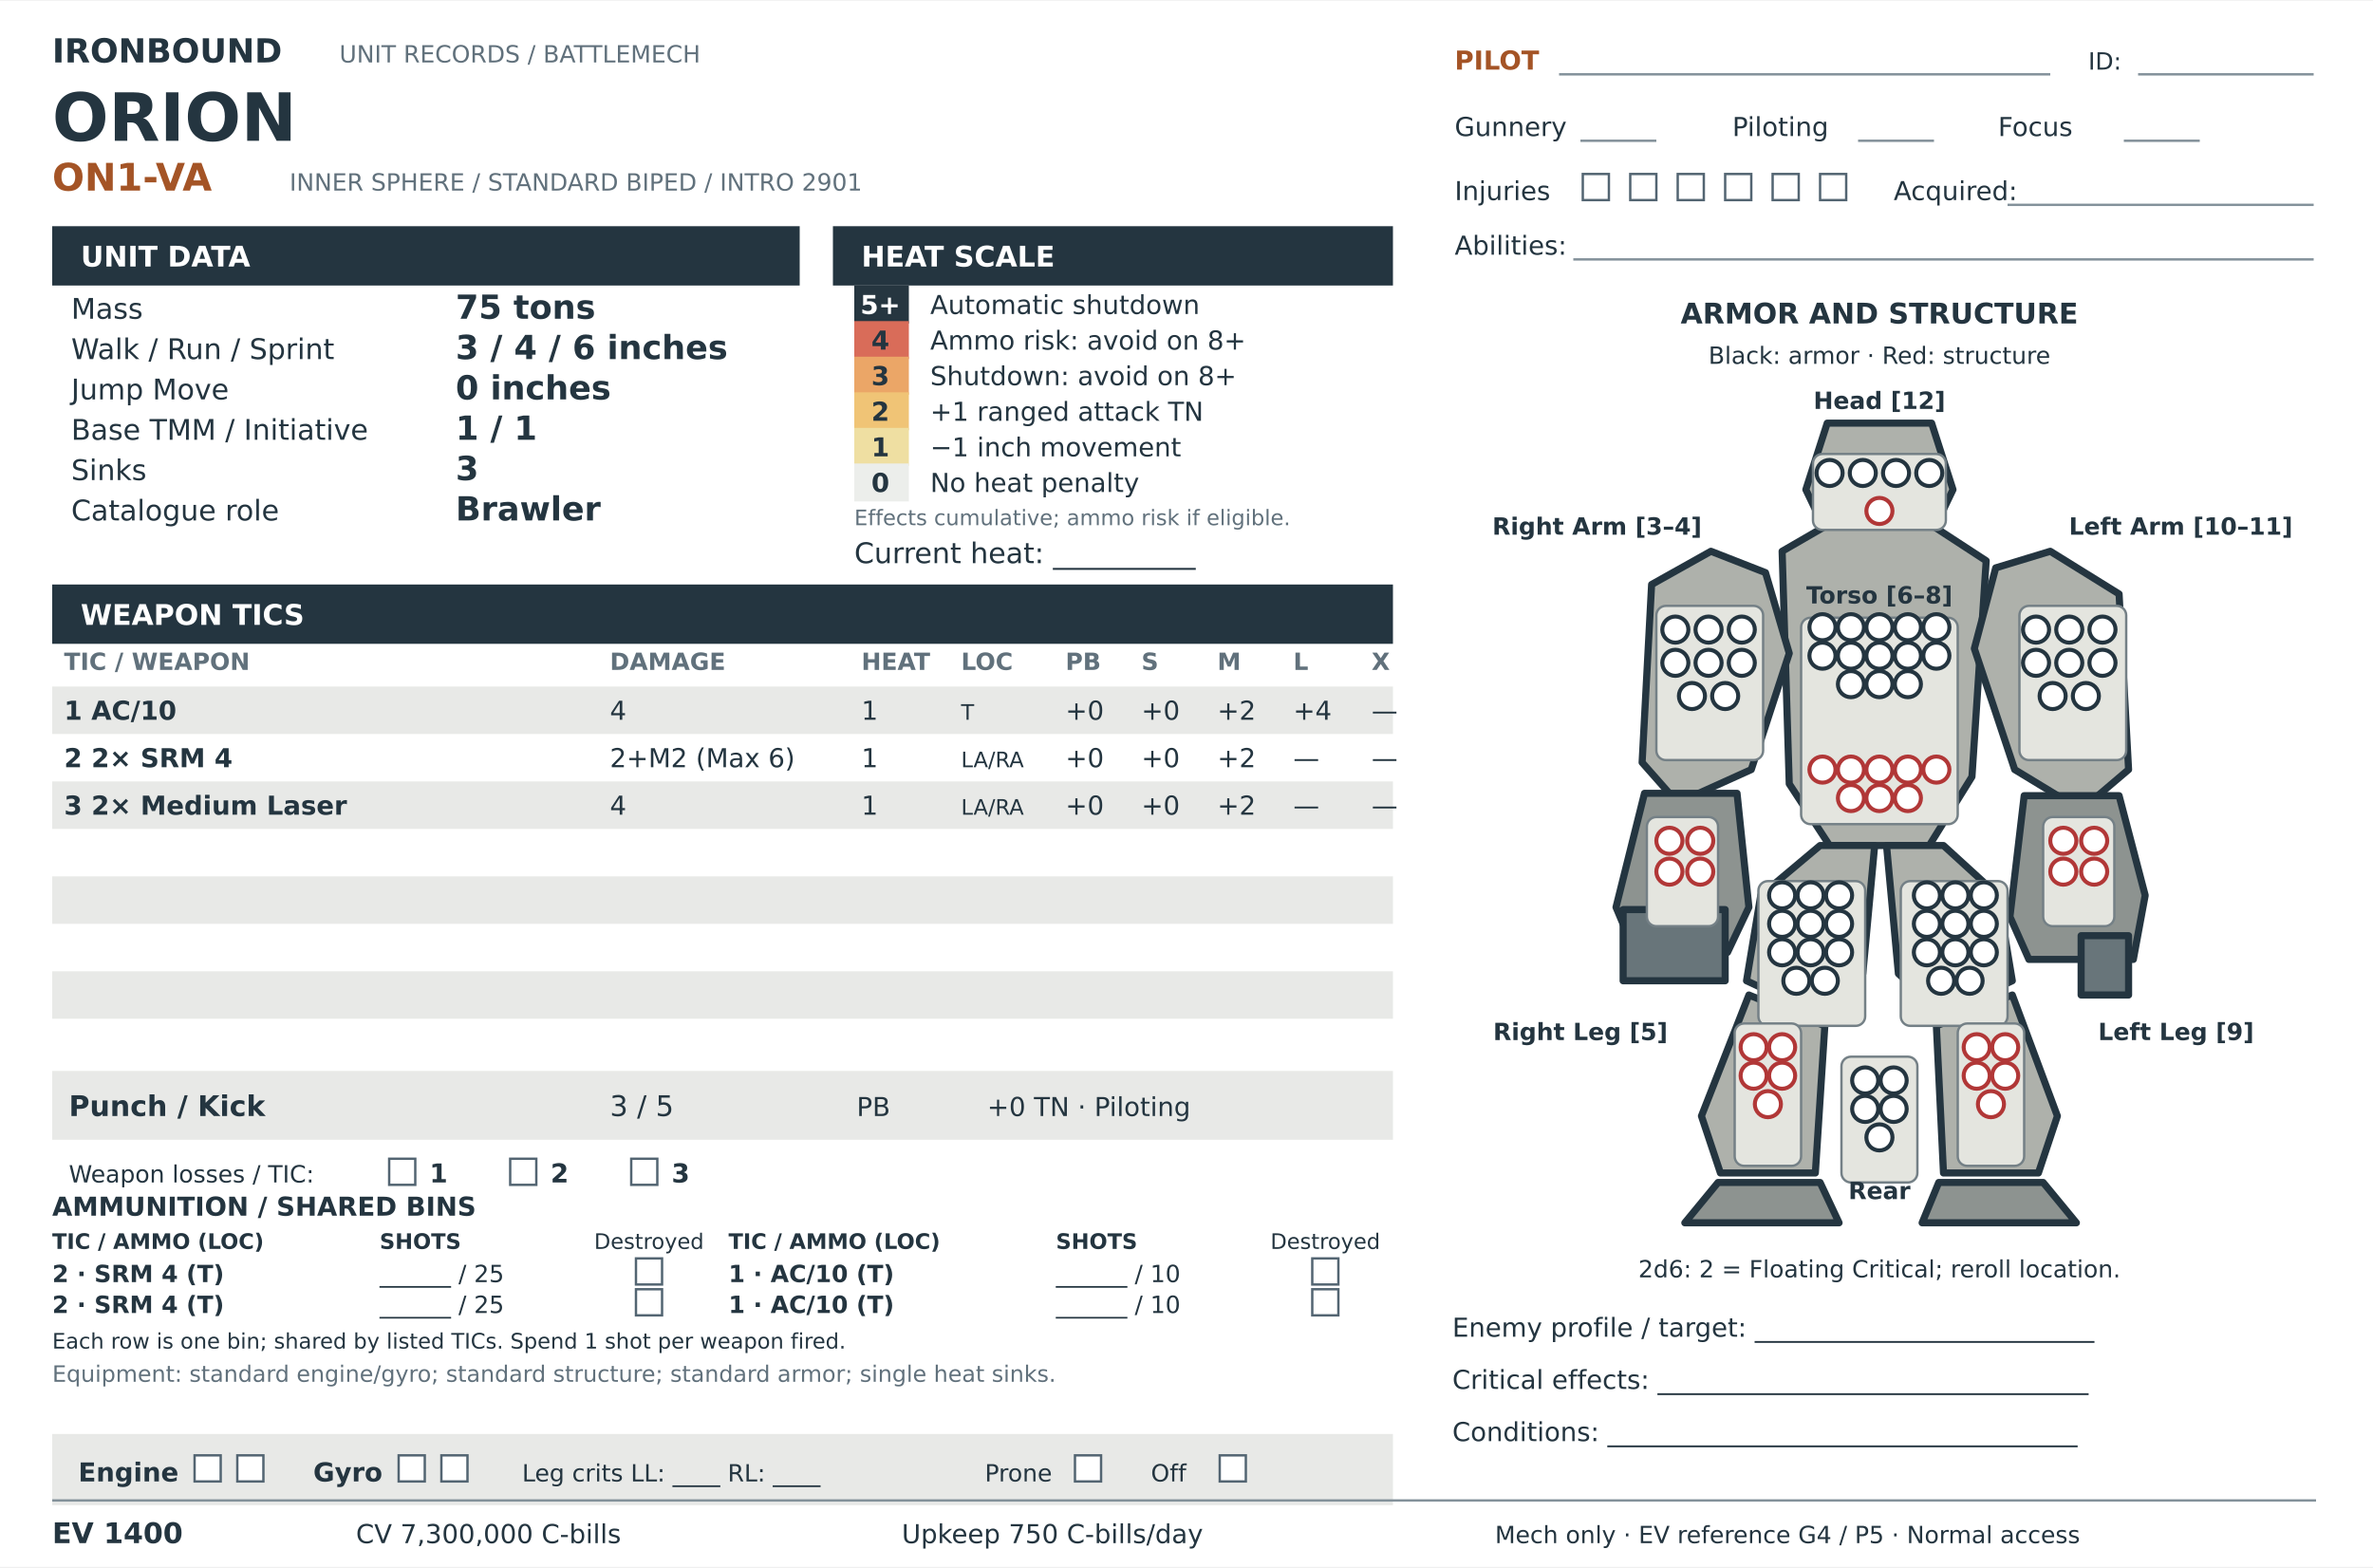
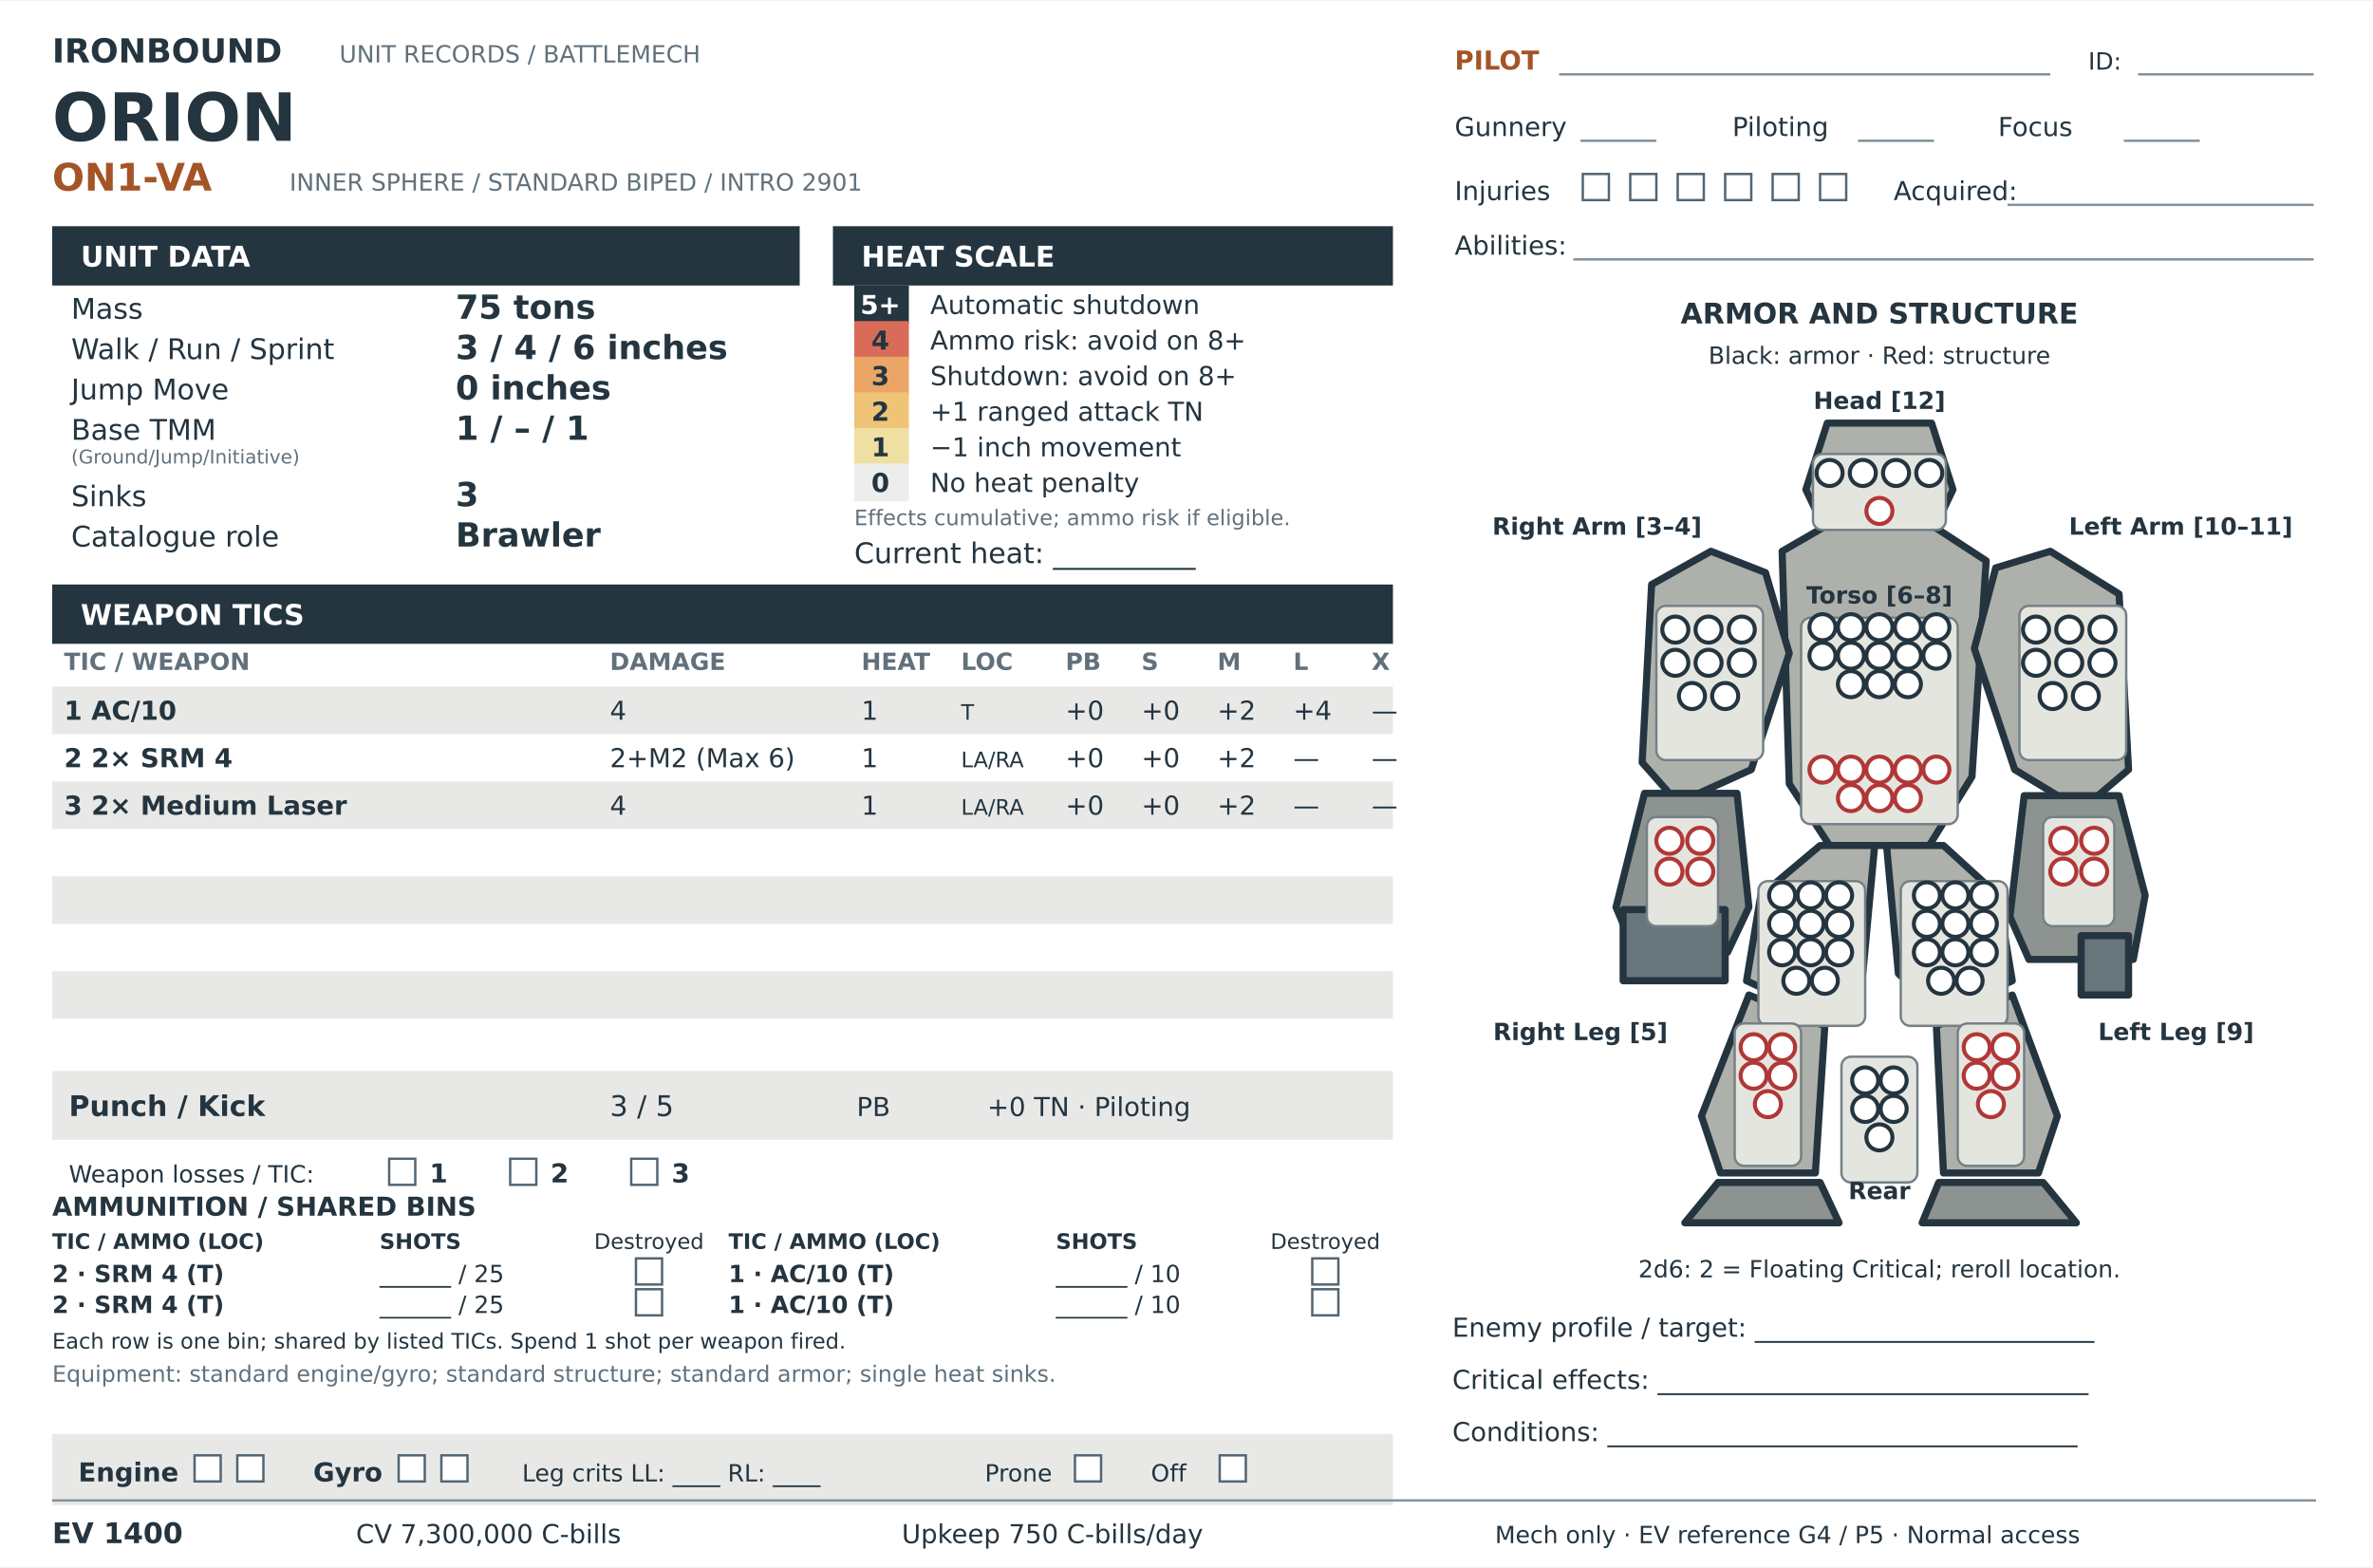
<svg xmlns="http://www.w3.org/2000/svg" width="277mm" height="183mm" viewBox="0 0 1000 660" role="img" aria-labelledby="title desc">
  <g font-family="Arial, Helvetica, sans-serif">
    <rect x="0" y="0" width="1000" height="660" rx="0" fill="#fff" stroke="none" />
    <text x="22" y="26" font-family="DejaVu Sans, Arial, sans-serif" font-size="14" font-weight="bold" fill="#243540" text-anchor="start">IRONBOUND</text>
    <text x="143" y="26" font-family="DejaVu Sans, Arial, sans-serif" font-size="10" fill="#61717c" text-anchor="start">UNIT RECORDS / BATTLEMECH</text>
    <text x="22" y="59" font-family="DejaVu Sans, Arial, sans-serif" font-size="28" font-weight="bold" fill="#243540" text-anchor="start">ORION</text>
    <text x="22" y="80" font-family="DejaVu Sans, Arial, sans-serif" font-size="16" font-weight="bold" fill="#a45426" text-anchor="start">ON1-VA</text>
    <text x="122" y="80" font-family="DejaVu Sans, Arial, sans-serif" font-size="10" fill="#61717c" text-anchor="start">INNER SPHERE / STANDARD BIPED / INTRO 2901</text>
    <text x="613" y="29" font-family="DejaVu Sans, Arial, sans-serif" font-size="11" font-weight="bold" fill="#a45426" text-anchor="start">PILOT</text>
    <path d="M657 31H864" fill="none" stroke="#83919a" />
    <text x="880" y="29" font-family="DejaVu Sans, Arial, sans-serif" font-size="10" fill="#243540" text-anchor="start">ID:</text>
    <path d="M901 31H975" fill="none" stroke="#83919a" />
    <text x="613" y="57" font-family="DejaVu Sans, Arial, sans-serif" font-size="11" fill="#243540" text-anchor="start">Gunnery</text>
    <path d="M666 59H698" fill="none" stroke="#83919a" />
    <text x="730" y="57" font-family="DejaVu Sans, Arial, sans-serif" font-size="11" fill="#243540" text-anchor="start">Piloting</text>
    <path d="M783 59H815" fill="none" stroke="#83919a" />
    <text x="842" y="57" font-family="DejaVu Sans, Arial, sans-serif" font-size="11" fill="#243540" text-anchor="start">Focus</text>
    <path d="M895 59H927" fill="none" stroke="#83919a" />
    <text x="613" y="84" font-family="DejaVu Sans, Arial, sans-serif" font-size="11" fill="#243540" text-anchor="start">Injuries</text>
    <rect x="667" y="73" width="11" height="11" rx="0" fill="#fff" stroke="#536572" />
    <rect x="687" y="73" width="11" height="11" rx="0" fill="#fff" stroke="#536572" />
    <rect x="707" y="73" width="11" height="11" rx="0" fill="#fff" stroke="#536572" />
    <rect x="727" y="73" width="11" height="11" rx="0" fill="#fff" stroke="#536572" />
    <rect x="747" y="73" width="11" height="11" rx="0" fill="#fff" stroke="#536572" />
    <rect x="767" y="73" width="11" height="11" rx="0" fill="#fff" stroke="#536572" />
    <text x="798" y="84" font-family="DejaVu Sans, Arial, sans-serif" font-size="11" fill="#243540" text-anchor="start">Acquired:</text>
    <path d="M846 86H975" fill="none" stroke="#83919a" />
    <text x="613" y="107" font-family="DejaVu Sans, Arial, sans-serif" font-size="11" fill="#243540" text-anchor="start">Abilities:</text>
    <path d="M663 109H975" fill="none" stroke="#83919a" />
    <rect x="22" y="95" width="315" height="25" rx="0" fill="#243540" stroke="none" />
    <text x="34" y="112" font-family="DejaVu Sans, Arial, sans-serif" font-size="12" font-weight="bold" fill="#fff" text-anchor="start">UNIT DATA</text>
    <rect x="351" y="95" width="236" height="25" rx="0" fill="#243540" stroke="none" />
    <text x="363" y="112" font-family="DejaVu Sans, Arial, sans-serif" font-size="12" font-weight="bold" fill="#fff" text-anchor="start">HEAT SCALE</text>
    <text x="30" y="134" font-family="DejaVu Sans, Arial, sans-serif" font-size="12" fill="#243540" text-anchor="start">Mass</text>
    <text x="192" y="134" font-family="DejaVu Sans, Arial, sans-serif" font-size="14" font-weight="bold" fill="#243540" text-anchor="start">75 tons</text>
    <text x="30" y="151" font-family="DejaVu Sans, Arial, sans-serif" font-size="12" fill="#243540" text-anchor="start">Walk / Run / Sprint</text>
    <text x="192" y="151" font-family="DejaVu Sans, Arial, sans-serif" font-size="14" font-weight="bold" fill="#243540" text-anchor="start">3 / 4 / 6 inches</text>
    <text x="30" y="168" font-family="DejaVu Sans, Arial, sans-serif" font-size="12" fill="#243540" text-anchor="start">Jump Move</text>
    <text x="192" y="168" font-family="DejaVu Sans, Arial, sans-serif" font-size="14" font-weight="bold" fill="#243540" text-anchor="start">0 inches</text>
-     <text x="30" y="185" font-family="DejaVu Sans, Arial, sans-serif" font-size="12" fill="#243540" text-anchor="start">Base TMM / Initiative</text>
-     <text x="192" y="185" font-family="DejaVu Sans, Arial, sans-serif" font-size="14" font-weight="bold" fill="#243540" text-anchor="start">1 / 1</text>
-     <text x="30" y="202" font-family="DejaVu Sans, Arial, sans-serif" font-size="12" fill="#243540" text-anchor="start">Sinks</text>
-     <text x="192" y="202" font-family="DejaVu Sans, Arial, sans-serif" font-size="14" font-weight="bold" fill="#243540" text-anchor="start">3</text>
-     <text x="30" y="219" font-family="DejaVu Sans, Arial, sans-serif" font-size="12" fill="#243540" text-anchor="start">Catalogue role</text>
-     <text x="192" y="219" font-family="DejaVu Sans, Arial, sans-serif" font-size="14" font-weight="bold" fill="#243540" text-anchor="start">Brawler</text>
+     <text x="30" y="185" font-family="DejaVu Sans, Arial, sans-serif" font-size="12" fill="#243540" text-anchor="start">Base TMM</text>
+     <text x="30" y="195" font-family="DejaVu Sans, Arial, sans-serif" font-size="8" fill="#61717c" text-anchor="start">(Ground/Jump/Initiative)</text>
+     <text x="192" y="185" font-family="DejaVu Sans, Arial, sans-serif" font-size="14" font-weight="bold" fill="#243540" text-anchor="start">1 / – / 1</text>
+     <text x="30" y="213" font-family="DejaVu Sans, Arial, sans-serif" font-size="12" fill="#243540" text-anchor="start">Sinks</text>
+     <text x="192" y="213" font-family="DejaVu Sans, Arial, sans-serif" font-size="14" font-weight="bold" fill="#243540" text-anchor="start">3</text>
+     <text x="30" y="230" font-family="DejaVu Sans, Arial, sans-serif" font-size="12" fill="#243540" text-anchor="start">Catalogue role</text>
+     <text x="192" y="230" font-family="DejaVu Sans, Arial, sans-serif" font-size="14" font-weight="bold" fill="#243540" text-anchor="start">Brawler</text>
    <rect x="360" y="120" width="23" height="16" rx="0" fill="#263640" stroke="none" />
    <text x="371" y="132" font-family="DejaVu Sans, Arial, sans-serif" font-size="11" font-weight="bold" fill="#fff" text-anchor="middle">5+</text>
    <text x="392" y="132" font-family="DejaVu Sans, Arial, sans-serif" font-size="11" fill="#243540" text-anchor="start">Automatic shutdown</text>
    <rect x="360" y="135" width="23" height="16" rx="0" fill="#d96c59" stroke="none" />
    <text x="371" y="147" font-family="DejaVu Sans, Arial, sans-serif" font-size="11" font-weight="bold" fill="#243540" text-anchor="middle">4</text>
    <text x="392" y="147" font-family="DejaVu Sans, Arial, sans-serif" font-size="11" fill="#243540" text-anchor="start">Ammo risk: avoid on 8+</text>
    <rect x="360" y="150" width="23" height="16" rx="0" fill="#eba667" stroke="none" />
    <text x="371" y="162" font-family="DejaVu Sans, Arial, sans-serif" font-size="11" font-weight="bold" fill="#243540" text-anchor="middle">3</text>
    <text x="392" y="162" font-family="DejaVu Sans, Arial, sans-serif" font-size="11" fill="#243540" text-anchor="start">Shutdown: avoid on 8+</text>
    <rect x="360" y="165" width="23" height="16" rx="0" fill="#f0c476" stroke="none" />
    <text x="371" y="177" font-family="DejaVu Sans, Arial, sans-serif" font-size="11" font-weight="bold" fill="#243540" text-anchor="middle">2</text>
    <text x="392" y="177" font-family="DejaVu Sans, Arial, sans-serif" font-size="11" fill="#243540" text-anchor="start">+1 ranged attack TN</text>
    <rect x="360" y="180" width="23" height="16" rx="0" fill="#efdfa2" stroke="none" />
    <text x="371" y="192" font-family="DejaVu Sans, Arial, sans-serif" font-size="11" font-weight="bold" fill="#243540" text-anchor="middle">1</text>
    <text x="392" y="192" font-family="DejaVu Sans, Arial, sans-serif" font-size="11" fill="#243540" text-anchor="start">−1 inch movement</text>
    <rect x="360" y="195" width="23" height="16" rx="0" fill="#eceeeb" stroke="none" />
    <text x="371" y="207" font-family="DejaVu Sans, Arial, sans-serif" font-size="11" font-weight="bold" fill="#243540" text-anchor="middle">0</text>
    <text x="392" y="207" font-family="DejaVu Sans, Arial, sans-serif" font-size="11" fill="#243540" text-anchor="start">No heat penalty</text>
    <text x="360" y="221" font-family="DejaVu Sans, Arial, sans-serif" font-size="9" fill="#61717c" text-anchor="start">Effects cumulative; ammo risk if eligible.</text>
    <text x="360" y="237" font-family="DejaVu Sans, Arial, sans-serif" font-size="12" fill="#243540" text-anchor="start">Current heat: __________</text>
    <rect x="22" y="246" width="565" height="25" rx="0" fill="#243540" stroke="none" />
    <text x="34" y="263" font-family="DejaVu Sans, Arial, sans-serif" font-size="12" font-weight="bold" fill="#fff" text-anchor="start">WEAPON TICS</text>
    <text x="27" y="282" font-family="DejaVu Sans, Arial, sans-serif" font-size="10" font-weight="bold" fill="#61717c" text-anchor="start">TIC / WEAPON</text>
    <text x="257" y="282" font-family="DejaVu Sans, Arial, sans-serif" font-size="10" font-weight="bold" fill="#61717c" text-anchor="start">DAMAGE</text>
    <text x="363" y="282" font-family="DejaVu Sans, Arial, sans-serif" font-size="10" font-weight="bold" fill="#61717c" text-anchor="start">HEAT</text>
    <text x="405" y="282" font-family="DejaVu Sans, Arial, sans-serif" font-size="10" font-weight="bold" fill="#61717c" text-anchor="start">LOC</text>
    <text x="449" y="282" font-family="DejaVu Sans, Arial, sans-serif" font-size="10" font-weight="bold" fill="#61717c" text-anchor="start">PB</text>
    <text x="481" y="282" font-family="DejaVu Sans, Arial, sans-serif" font-size="10" font-weight="bold" fill="#61717c" text-anchor="start">S</text>
    <text x="513" y="282" font-family="DejaVu Sans, Arial, sans-serif" font-size="10" font-weight="bold" fill="#61717c" text-anchor="start">M</text>
    <text x="545" y="282" font-family="DejaVu Sans, Arial, sans-serif" font-size="10" font-weight="bold" fill="#61717c" text-anchor="start">L</text>
    <text x="578" y="282" font-family="DejaVu Sans, Arial, sans-serif" font-size="10" font-weight="bold" fill="#61717c" text-anchor="start">X</text>
    <rect x="22" y="289" width="565" height="20" rx="0" fill="#e8e9e7" stroke="none" />
    <text x="27" y="303" font-family="DejaVu Sans, Arial, sans-serif" font-size="11" fill="#243540" text-anchor="start" font-weight="bold">1  AC/10</text>
    <text x="257" y="303" font-family="DejaVu Sans, Arial, sans-serif" font-size="11" fill="#243540" text-anchor="start">4</text>
    <text x="363" y="303" font-family="DejaVu Sans, Arial, sans-serif" font-size="11" fill="#243540" text-anchor="start">1</text>
    <text x="405" y="303" font-family="DejaVu Sans, Arial, sans-serif" font-size="9" fill="#243540" text-anchor="start">T</text>
    <text x="449" y="303" font-family="DejaVu Sans, Arial, sans-serif" font-size="11" fill="#243540" text-anchor="start">+0</text>
    <text x="481" y="303" font-family="DejaVu Sans, Arial, sans-serif" font-size="11" fill="#243540" text-anchor="start">+0</text>
    <text x="513" y="303" font-family="DejaVu Sans, Arial, sans-serif" font-size="11" fill="#243540" text-anchor="start">+2</text>
    <text x="545" y="303" font-family="DejaVu Sans, Arial, sans-serif" font-size="11" fill="#243540" text-anchor="start">+4</text>
    <text x="578" y="303" font-family="DejaVu Sans, Arial, sans-serif" font-size="11" fill="#243540" text-anchor="start">—</text>
    <text x="27" y="323" font-family="DejaVu Sans, Arial, sans-serif" font-size="11" fill="#243540" text-anchor="start" font-weight="bold">2  2× SRM 4</text>
    <text x="257" y="323" font-family="DejaVu Sans, Arial, sans-serif" font-size="11" fill="#243540" text-anchor="start">2+M2 (Max 6)</text>
    <text x="363" y="323" font-family="DejaVu Sans, Arial, sans-serif" font-size="11" fill="#243540" text-anchor="start">1</text>
    <text x="405" y="323" font-family="DejaVu Sans, Arial, sans-serif" font-size="9" fill="#243540" text-anchor="start">LA/RA</text>
    <text x="449" y="323" font-family="DejaVu Sans, Arial, sans-serif" font-size="11" fill="#243540" text-anchor="start">+0</text>
    <text x="481" y="323" font-family="DejaVu Sans, Arial, sans-serif" font-size="11" fill="#243540" text-anchor="start">+0</text>
    <text x="513" y="323" font-family="DejaVu Sans, Arial, sans-serif" font-size="11" fill="#243540" text-anchor="start">+2</text>
    <text x="545" y="323" font-family="DejaVu Sans, Arial, sans-serif" font-size="11" fill="#243540" text-anchor="start">—</text>
    <text x="578" y="323" font-family="DejaVu Sans, Arial, sans-serif" font-size="11" fill="#243540" text-anchor="start">—</text>
    <rect x="22" y="329" width="565" height="20" rx="0" fill="#e8e9e7" stroke="none" />
    <text x="27" y="343" font-family="DejaVu Sans, Arial, sans-serif" font-size="11" fill="#243540" text-anchor="start" font-weight="bold">3  2× Medium Laser</text>
    <text x="257" y="343" font-family="DejaVu Sans, Arial, sans-serif" font-size="11" fill="#243540" text-anchor="start">4</text>
    <text x="363" y="343" font-family="DejaVu Sans, Arial, sans-serif" font-size="11" fill="#243540" text-anchor="start">1</text>
    <text x="405" y="343" font-family="DejaVu Sans, Arial, sans-serif" font-size="9" fill="#243540" text-anchor="start">LA/RA</text>
    <text x="449" y="343" font-family="DejaVu Sans, Arial, sans-serif" font-size="11" fill="#243540" text-anchor="start">+0</text>
    <text x="481" y="343" font-family="DejaVu Sans, Arial, sans-serif" font-size="11" fill="#243540" text-anchor="start">+0</text>
    <text x="513" y="343" font-family="DejaVu Sans, Arial, sans-serif" font-size="11" fill="#243540" text-anchor="start">+2</text>
    <text x="545" y="343" font-family="DejaVu Sans, Arial, sans-serif" font-size="11" fill="#243540" text-anchor="start">—</text>
    <text x="578" y="343" font-family="DejaVu Sans, Arial, sans-serif" font-size="11" fill="#243540" text-anchor="start">—</text>
    <text x="27" y="363" font-family="DejaVu Sans, Arial, sans-serif" font-size="11" fill="#243540" text-anchor="start" font-weight="bold" />
    <text x="257" y="363" font-family="DejaVu Sans, Arial, sans-serif" font-size="11" fill="#243540" text-anchor="start" />
    <text x="363" y="363" font-family="DejaVu Sans, Arial, sans-serif" font-size="11" fill="#243540" text-anchor="start" />
    <text x="405" y="363" font-family="DejaVu Sans, Arial, sans-serif" font-size="9" fill="#243540" text-anchor="start" />
    <text x="449" y="363" font-family="DejaVu Sans, Arial, sans-serif" font-size="11" fill="#243540" text-anchor="start" />
    <text x="481" y="363" font-family="DejaVu Sans, Arial, sans-serif" font-size="11" fill="#243540" text-anchor="start" />
    <text x="513" y="363" font-family="DejaVu Sans, Arial, sans-serif" font-size="11" fill="#243540" text-anchor="start" />
    <text x="545" y="363" font-family="DejaVu Sans, Arial, sans-serif" font-size="11" fill="#243540" text-anchor="start" />
    <text x="578" y="363" font-family="DejaVu Sans, Arial, sans-serif" font-size="11" fill="#243540" text-anchor="start" />
    <rect x="22" y="369" width="565" height="20" rx="0" fill="#e8e9e7" stroke="none" />
    <text x="27" y="383" font-family="DejaVu Sans, Arial, sans-serif" font-size="11" fill="#243540" text-anchor="start" font-weight="bold" />
    <text x="257" y="383" font-family="DejaVu Sans, Arial, sans-serif" font-size="11" fill="#243540" text-anchor="start" />
    <text x="363" y="383" font-family="DejaVu Sans, Arial, sans-serif" font-size="11" fill="#243540" text-anchor="start" />
    <text x="405" y="383" font-family="DejaVu Sans, Arial, sans-serif" font-size="9" fill="#243540" text-anchor="start" />
    <text x="449" y="383" font-family="DejaVu Sans, Arial, sans-serif" font-size="11" fill="#243540" text-anchor="start" />
    <text x="481" y="383" font-family="DejaVu Sans, Arial, sans-serif" font-size="11" fill="#243540" text-anchor="start" />
    <text x="513" y="383" font-family="DejaVu Sans, Arial, sans-serif" font-size="11" fill="#243540" text-anchor="start" />
    <text x="545" y="383" font-family="DejaVu Sans, Arial, sans-serif" font-size="11" fill="#243540" text-anchor="start" />
    <text x="578" y="383" font-family="DejaVu Sans, Arial, sans-serif" font-size="11" fill="#243540" text-anchor="start" />
    <text x="27" y="403" font-family="DejaVu Sans, Arial, sans-serif" font-size="11" fill="#243540" text-anchor="start" font-weight="bold" />
    <text x="257" y="403" font-family="DejaVu Sans, Arial, sans-serif" font-size="11" fill="#243540" text-anchor="start" />
    <text x="363" y="403" font-family="DejaVu Sans, Arial, sans-serif" font-size="11" fill="#243540" text-anchor="start" />
    <text x="405" y="403" font-family="DejaVu Sans, Arial, sans-serif" font-size="9" fill="#243540" text-anchor="start" />
    <text x="449" y="403" font-family="DejaVu Sans, Arial, sans-serif" font-size="11" fill="#243540" text-anchor="start" />
    <text x="481" y="403" font-family="DejaVu Sans, Arial, sans-serif" font-size="11" fill="#243540" text-anchor="start" />
    <text x="513" y="403" font-family="DejaVu Sans, Arial, sans-serif" font-size="11" fill="#243540" text-anchor="start" />
    <text x="545" y="403" font-family="DejaVu Sans, Arial, sans-serif" font-size="11" fill="#243540" text-anchor="start" />
    <text x="578" y="403" font-family="DejaVu Sans, Arial, sans-serif" font-size="11" fill="#243540" text-anchor="start" />
    <rect x="22" y="409" width="565" height="20" rx="0" fill="#e8e9e7" stroke="none" />
    <text x="27" y="423" font-family="DejaVu Sans, Arial, sans-serif" font-size="11" fill="#243540" text-anchor="start" font-weight="bold" />
    <text x="257" y="423" font-family="DejaVu Sans, Arial, sans-serif" font-size="11" fill="#243540" text-anchor="start" />
    <text x="363" y="423" font-family="DejaVu Sans, Arial, sans-serif" font-size="11" fill="#243540" text-anchor="start" />
    <text x="405" y="423" font-family="DejaVu Sans, Arial, sans-serif" font-size="9" fill="#243540" text-anchor="start" />
    <text x="449" y="423" font-family="DejaVu Sans, Arial, sans-serif" font-size="11" fill="#243540" text-anchor="start" />
    <text x="481" y="423" font-family="DejaVu Sans, Arial, sans-serif" font-size="11" fill="#243540" text-anchor="start" />
    <text x="513" y="423" font-family="DejaVu Sans, Arial, sans-serif" font-size="11" fill="#243540" text-anchor="start" />
    <text x="545" y="423" font-family="DejaVu Sans, Arial, sans-serif" font-size="11" fill="#243540" text-anchor="start" />
    <text x="578" y="423" font-family="DejaVu Sans, Arial, sans-serif" font-size="11" fill="#243540" text-anchor="start" />
    <text x="27" y="443" font-family="DejaVu Sans, Arial, sans-serif" font-size="11" fill="#243540" text-anchor="start" font-weight="bold" />
    <text x="257" y="443" font-family="DejaVu Sans, Arial, sans-serif" font-size="11" fill="#243540" text-anchor="start" />
    <text x="363" y="443" font-family="DejaVu Sans, Arial, sans-serif" font-size="11" fill="#243540" text-anchor="start" />
    <text x="405" y="443" font-family="DejaVu Sans, Arial, sans-serif" font-size="9" fill="#243540" text-anchor="start" />
    <text x="449" y="443" font-family="DejaVu Sans, Arial, sans-serif" font-size="11" fill="#243540" text-anchor="start" />
    <text x="481" y="443" font-family="DejaVu Sans, Arial, sans-serif" font-size="11" fill="#243540" text-anchor="start" />
    <text x="513" y="443" font-family="DejaVu Sans, Arial, sans-serif" font-size="11" fill="#243540" text-anchor="start" />
    <text x="545" y="443" font-family="DejaVu Sans, Arial, sans-serif" font-size="11" fill="#243540" text-anchor="start" />
    <text x="578" y="443" font-family="DejaVu Sans, Arial, sans-serif" font-size="11" fill="#243540" text-anchor="start" />
    <rect x="22" y="451" width="565" height="29" rx="0" fill="#e8e9e7" stroke="none" />
    <text x="29" y="470" font-family="DejaVu Sans, Arial, sans-serif" font-size="12" font-weight="bold" fill="#243540" text-anchor="start">Punch / Kick</text>
    <text x="257" y="470" font-family="DejaVu Sans, Arial, sans-serif" font-size="12" fill="#243540" text-anchor="start">3 / 5</text>
    <text x="361" y="470" font-family="DejaVu Sans, Arial, sans-serif" font-size="11" fill="#243540" text-anchor="start">PB</text>
    <text x="416" y="470" font-family="DejaVu Sans, Arial, sans-serif" font-size="11" fill="#243540" text-anchor="start">+0 TN · Piloting</text>
    <rect x="22" y="604" width="565" height="30" rx="0" fill="#e8e9e7" stroke="none" />
    <text x="33" y="624" font-family="DejaVu Sans, Arial, sans-serif" font-size="11" font-weight="bold" fill="#243540" text-anchor="start">Engine</text>
    <rect x="82" y="613" width="11" height="11" rx="0" fill="#fff" stroke="#536572" />
    <rect x="100" y="613" width="11" height="11" rx="0" fill="#fff" stroke="#536572" />
    <text x="132" y="624" font-family="DejaVu Sans, Arial, sans-serif" font-size="11" font-weight="bold" fill="#243540" text-anchor="start">Gyro</text>
    <rect x="168" y="613" width="11" height="11" rx="0" fill="#fff" stroke="#536572" />
    <rect x="186" y="613" width="11" height="11" rx="0" fill="#fff" stroke="#536572" />
    <text x="220" y="624" font-family="DejaVu Sans, Arial, sans-serif" font-size="10" fill="#243540" text-anchor="start">Leg crits  LL: ____  RL: ____</text>
    <text x="415" y="624" font-family="DejaVu Sans, Arial, sans-serif" font-size="10" fill="#243540" text-anchor="start">Prone</text>
    <rect x="453" y="613" width="11" height="11" rx="0" fill="#fff" stroke="#536572" />
    <text x="485" y="624" font-family="DejaVu Sans, Arial, sans-serif" font-size="10" fill="#243540" text-anchor="start">Off</text>
    <rect x="514" y="613" width="11" height="11" rx="0" fill="#fff" stroke="#536572" />
    <g transform="translate(612 120)">
      <text x="180" y="16" font-family="DejaVu Sans, Arial, sans-serif" font-size="12" font-weight="bold" fill="#243540" text-anchor="middle">ARMOR AND STRUCTURE</text>
      <text x="180" y="33" font-family="DejaVu Sans, Arial, sans-serif" font-size="10" fill="#243540" text-anchor="middle">Black: armor · Red: structure</text>
      <path d="M158 58H202L211 86L200 109H160L149 86Z" fill="#aeb1ab" stroke="#243540" stroke-width="3" stroke-linejoin="round" />
      <path d="M139 112L158 101H202L225 116L219 207L201 236H159L142 210Z" fill="#aeb1ab" stroke="#243540" stroke-width="3" stroke-linejoin="round" />
      <path d="M132 121L109 112L84 126L80 201L95 218L126 204L142 155Z" fill="#aeb1ab" stroke="#243540" stroke-width="3" stroke-linejoin="round" />
      <path d="M229 119L252 112L281 130L285 204L265 221L237 204L220 153Z" fill="#aeb1ab" stroke="#243540" stroke-width="3" stroke-linejoin="round" />
      <path d="M81 214H120L125 262L116 281H77L69 262Z" fill="#8d9390" stroke="#243540" stroke-width="3" stroke-linejoin="round" />
      <path d="M241 215H281L292 257L287 284H243L235 266Z" fill="#8d9390" stroke="#243540" stroke-width="3" stroke-linejoin="round" />
      <path d="M72 263H115V293H72Z" fill="#68757a" stroke="#243540" stroke-width="3" stroke-linejoin="round" />
      <path d="M265 274H285V299H265Z" fill="#68757a" stroke="#243540" stroke-width="3" stroke-linejoin="round" />
      <path d="M155 236H178L173 290L154 307L124 293L130 257Z" fill="#aeb1ab" stroke="#243540" stroke-width="3" stroke-linejoin="round" />
      <path d="M183 236H207L230 257L236 293L206 307L188 290Z" fill="#aeb1ab" stroke="#243540" stroke-width="3" stroke-linejoin="round" />
      <path d="M125 299L157 312L153 374H113L105 350Z" fill="#aeb1ab" stroke="#243540" stroke-width="3" stroke-linejoin="round" />
      <path d="M204 312L236 299L255 350L247 374H207Z" fill="#aeb1ab" stroke="#243540" stroke-width="3" stroke-linejoin="round" />
      <path d="M112 378H155L163 395H98Z" fill="#8d9390" stroke="#243540" stroke-width="3" stroke-linejoin="round" />
      <path d="M205 378H249L263 395H198Z" fill="#8d9390" stroke="#243540" stroke-width="3" stroke-linejoin="round" />
      <rect x="152" y="71" width="56" height="32" rx="4" fill="#e4e5df" stroke="#748086" />
      <rect x="147" y="140" width="66" height="87" rx="4" fill="#e4e5df" stroke="#748086" />
      <rect x="86" y="135" width="45" height="65" rx="4" fill="#e4e5df" stroke="#748086" />
      <rect x="239" y="135" width="45" height="65" rx="4" fill="#e4e5df" stroke="#748086" />
      <rect x="82" y="224" width="30" height="46" rx="4" fill="#e4e5df" stroke="#748086" />
      <rect x="249" y="224" width="30" height="46" rx="4" fill="#e4e5df" stroke="#748086" />
      <rect x="129" y="251" width="45" height="61" rx="4" fill="#e4e5df" stroke="#748086" />
      <rect x="189" y="251" width="45" height="61" rx="4" fill="#e4e5df" stroke="#748086" />
      <rect x="119" y="311" width="28" height="60" rx="4" fill="#e4e5df" stroke="#748086" />
      <rect x="213" y="311" width="28" height="60" rx="4" fill="#e4e5df" stroke="#748086" />
      <rect x="164" y="325" width="32" height="53" rx="4" fill="#e4e5df" stroke="#748086" />
      <text x="180" y="52" font-family="DejaVu Sans, Arial, sans-serif" font-size="10" font-weight="bold" fill="#243540" text-anchor="middle">Head [12]</text>
      <text x="180" y="134" font-family="DejaVu Sans, Arial, sans-serif" font-size="10" font-weight="bold" fill="#243540" text-anchor="middle">Torso [6–8]</text>
      <text x="61" y="105" font-family="DejaVu Sans, Arial, sans-serif" font-size="10" font-weight="bold" fill="#243540" text-anchor="middle">Right Arm [3–4]</text>
      <text x="307" y="105" font-family="DejaVu Sans, Arial, sans-serif" font-size="10" font-weight="bold" fill="#243540" text-anchor="middle">Left Arm [10–11]</text>
      <text x="54" y="318" font-family="DejaVu Sans, Arial, sans-serif" font-size="10" font-weight="bold" fill="#243540" text-anchor="middle">Right Leg [5]</text>
      <text x="305" y="318" font-family="DejaVu Sans, Arial, sans-serif" font-size="10" font-weight="bold" fill="#243540" text-anchor="middle">Left Leg [9]</text>
      <text x="180" y="385" font-family="DejaVu Sans, Arial, sans-serif" font-size="10" font-weight="bold" fill="#243540" text-anchor="middle">Rear</text>
      <text x="180" y="418" font-family="DejaVu Sans, Arial, sans-serif" font-size="10" fill="#243540" text-anchor="middle">2d6: 2 = Floating Critical; reroll location.</text>
      <text x="0" y="443" font-family="DejaVu Sans, Arial, sans-serif" font-size="11" fill="#243540" text-anchor="start">Enemy profile / target: __________________________</text>
      <text x="0" y="465" font-family="DejaVu Sans, Arial, sans-serif" font-size="11" fill="#243540" text-anchor="start">Critical effects: _________________________________</text>
      <text x="0" y="487" font-family="DejaVu Sans, Arial, sans-serif" font-size="11" fill="#243540" text-anchor="start">Conditions: ____________________________________</text>
      <circle cx="159.0" cy="79" r="5.5" fill="#fff" stroke="#243540" stroke-width="1.7" />
      <circle cx="173.0" cy="79" r="5.5" fill="#fff" stroke="#243540" stroke-width="1.7" />
      <circle cx="187.0" cy="79" r="5.5" fill="#fff" stroke="#243540" stroke-width="1.7" />
      <circle cx="201.0" cy="79" r="5.5" fill="#fff" stroke="#243540" stroke-width="1.7" />
      <circle cx="180.0" cy="95" r="5.5" fill="#fff" stroke="#b13737" stroke-width="1.7" />
      <circle cx="156.0" cy="144" r="5.5" fill="#fff" stroke="#243540" stroke-width="1.7" />
      <circle cx="168.0" cy="144" r="5.5" fill="#fff" stroke="#243540" stroke-width="1.7" />
      <circle cx="180.0" cy="144" r="5.5" fill="#fff" stroke="#243540" stroke-width="1.7" />
      <circle cx="192.0" cy="144" r="5.5" fill="#fff" stroke="#243540" stroke-width="1.7" />
      <circle cx="204.0" cy="144" r="5.5" fill="#fff" stroke="#243540" stroke-width="1.7" />
      <circle cx="156.0" cy="156" r="5.5" fill="#fff" stroke="#243540" stroke-width="1.7" />
      <circle cx="168.0" cy="156" r="5.5" fill="#fff" stroke="#243540" stroke-width="1.7" />
      <circle cx="180.0" cy="156" r="5.5" fill="#fff" stroke="#243540" stroke-width="1.7" />
      <circle cx="192.0" cy="156" r="5.5" fill="#fff" stroke="#243540" stroke-width="1.7" />
      <circle cx="204.0" cy="156" r="5.5" fill="#fff" stroke="#243540" stroke-width="1.7" />
      <circle cx="168.0" cy="168" r="5.5" fill="#fff" stroke="#243540" stroke-width="1.7" />
      <circle cx="180.0" cy="168" r="5.5" fill="#fff" stroke="#243540" stroke-width="1.7" />
      <circle cx="192.0" cy="168" r="5.5" fill="#fff" stroke="#243540" stroke-width="1.7" />
      <circle cx="156.0" cy="204" r="5.5" fill="#fff" stroke="#b13737" stroke-width="1.7" />
      <circle cx="168.0" cy="204" r="5.5" fill="#fff" stroke="#b13737" stroke-width="1.7" />
      <circle cx="180.0" cy="204" r="5.5" fill="#fff" stroke="#b13737" stroke-width="1.7" />
      <circle cx="192.0" cy="204" r="5.5" fill="#fff" stroke="#b13737" stroke-width="1.7" />
      <circle cx="204.0" cy="204" r="5.5" fill="#fff" stroke="#b13737" stroke-width="1.7" />
      <circle cx="168.0" cy="216" r="5.5" fill="#fff" stroke="#b13737" stroke-width="1.7" />
      <circle cx="180.0" cy="216" r="5.5" fill="#fff" stroke="#b13737" stroke-width="1.7" />
      <circle cx="192.0" cy="216" r="5.5" fill="#fff" stroke="#b13737" stroke-width="1.7" />
      <circle cx="94.0" cy="145" r="5.5" fill="#fff" stroke="#243540" stroke-width="1.7" />
      <circle cx="108.0" cy="145" r="5.5" fill="#fff" stroke="#243540" stroke-width="1.7" />
      <circle cx="122.0" cy="145" r="5.5" fill="#fff" stroke="#243540" stroke-width="1.7" />
      <circle cx="94.0" cy="159" r="5.5" fill="#fff" stroke="#243540" stroke-width="1.7" />
      <circle cx="108.0" cy="159" r="5.5" fill="#fff" stroke="#243540" stroke-width="1.7" />
      <circle cx="122.0" cy="159" r="5.5" fill="#fff" stroke="#243540" stroke-width="1.7" />
      <circle cx="101.0" cy="173" r="5.5" fill="#fff" stroke="#243540" stroke-width="1.7" />
      <circle cx="115.0" cy="173" r="5.5" fill="#fff" stroke="#243540" stroke-width="1.7" />
      <circle cx="91.5" cy="234" r="5.5" fill="#fff" stroke="#b13737" stroke-width="1.7" />
      <circle cx="104.5" cy="234" r="5.5" fill="#fff" stroke="#b13737" stroke-width="1.7" />
      <circle cx="91.5" cy="247" r="5.5" fill="#fff" stroke="#b13737" stroke-width="1.7" />
      <circle cx="104.5" cy="247" r="5.5" fill="#fff" stroke="#b13737" stroke-width="1.7" />
      <circle cx="246.0" cy="145" r="5.5" fill="#fff" stroke="#243540" stroke-width="1.7" />
      <circle cx="260.0" cy="145" r="5.5" fill="#fff" stroke="#243540" stroke-width="1.7" />
      <circle cx="274.0" cy="145" r="5.5" fill="#fff" stroke="#243540" stroke-width="1.7" />
      <circle cx="246.0" cy="159" r="5.5" fill="#fff" stroke="#243540" stroke-width="1.7" />
      <circle cx="260.0" cy="159" r="5.5" fill="#fff" stroke="#243540" stroke-width="1.7" />
      <circle cx="274.0" cy="159" r="5.5" fill="#fff" stroke="#243540" stroke-width="1.7" />
      <circle cx="253.0" cy="173" r="5.5" fill="#fff" stroke="#243540" stroke-width="1.7" />
      <circle cx="267.0" cy="173" r="5.5" fill="#fff" stroke="#243540" stroke-width="1.7" />
      <circle cx="257.5" cy="234" r="5.5" fill="#fff" stroke="#b13737" stroke-width="1.7" />
      <circle cx="270.5" cy="234" r="5.5" fill="#fff" stroke="#b13737" stroke-width="1.7" />
      <circle cx="257.5" cy="247" r="5.5" fill="#fff" stroke="#b13737" stroke-width="1.7" />
      <circle cx="270.5" cy="247" r="5.5" fill="#fff" stroke="#b13737" stroke-width="1.7" />
      <circle cx="139.0" cy="257" r="5.5" fill="#fff" stroke="#243540" stroke-width="1.7" />
      <circle cx="151.0" cy="257" r="5.5" fill="#fff" stroke="#243540" stroke-width="1.7" />
      <circle cx="163.0" cy="257" r="5.5" fill="#fff" stroke="#243540" stroke-width="1.7" />
      <circle cx="139.0" cy="269" r="5.5" fill="#fff" stroke="#243540" stroke-width="1.7" />
      <circle cx="151.0" cy="269" r="5.5" fill="#fff" stroke="#243540" stroke-width="1.7" />
      <circle cx="163.0" cy="269" r="5.5" fill="#fff" stroke="#243540" stroke-width="1.7" />
      <circle cx="139.0" cy="281" r="5.5" fill="#fff" stroke="#243540" stroke-width="1.7" />
      <circle cx="151.0" cy="281" r="5.5" fill="#fff" stroke="#243540" stroke-width="1.7" />
      <circle cx="163.0" cy="281" r="5.5" fill="#fff" stroke="#243540" stroke-width="1.7" />
      <circle cx="145.0" cy="293" r="5.5" fill="#fff" stroke="#243540" stroke-width="1.7" />
      <circle cx="157.0" cy="293" r="5.5" fill="#fff" stroke="#243540" stroke-width="1.7" />
      <circle cx="127.0" cy="321" r="5.5" fill="#fff" stroke="#b13737" stroke-width="1.7" />
      <circle cx="139.0" cy="321" r="5.5" fill="#fff" stroke="#b13737" stroke-width="1.7" />
      <circle cx="127.0" cy="333" r="5.5" fill="#fff" stroke="#b13737" stroke-width="1.7" />
      <circle cx="139.0" cy="333" r="5.5" fill="#fff" stroke="#b13737" stroke-width="1.7" />
      <circle cx="133.0" cy="345" r="5.5" fill="#fff" stroke="#b13737" stroke-width="1.7" />
      <circle cx="200.0" cy="257" r="5.5" fill="#fff" stroke="#243540" stroke-width="1.7" />
      <circle cx="212.0" cy="257" r="5.5" fill="#fff" stroke="#243540" stroke-width="1.7" />
      <circle cx="224.0" cy="257" r="5.5" fill="#fff" stroke="#243540" stroke-width="1.7" />
      <circle cx="200.0" cy="269" r="5.5" fill="#fff" stroke="#243540" stroke-width="1.7" />
      <circle cx="212.0" cy="269" r="5.5" fill="#fff" stroke="#243540" stroke-width="1.7" />
      <circle cx="224.0" cy="269" r="5.5" fill="#fff" stroke="#243540" stroke-width="1.7" />
      <circle cx="200.0" cy="281" r="5.5" fill="#fff" stroke="#243540" stroke-width="1.7" />
      <circle cx="212.0" cy="281" r="5.5" fill="#fff" stroke="#243540" stroke-width="1.7" />
      <circle cx="224.0" cy="281" r="5.5" fill="#fff" stroke="#243540" stroke-width="1.7" />
      <circle cx="206.0" cy="293" r="5.5" fill="#fff" stroke="#243540" stroke-width="1.7" />
      <circle cx="218.0" cy="293" r="5.5" fill="#fff" stroke="#243540" stroke-width="1.7" />
      <circle cx="221.0" cy="321" r="5.5" fill="#fff" stroke="#b13737" stroke-width="1.7" />
      <circle cx="233.0" cy="321" r="5.5" fill="#fff" stroke="#b13737" stroke-width="1.7" />
      <circle cx="221.0" cy="333" r="5.5" fill="#fff" stroke="#b13737" stroke-width="1.7" />
      <circle cx="233.0" cy="333" r="5.5" fill="#fff" stroke="#b13737" stroke-width="1.7" />
      <circle cx="227.0" cy="345" r="5.5" fill="#fff" stroke="#b13737" stroke-width="1.7" />
      <circle cx="174.0" cy="335" r="5.5" fill="#fff" stroke="#243540" stroke-width="1.7" />
      <circle cx="186.0" cy="335" r="5.5" fill="#fff" stroke="#243540" stroke-width="1.7" />
      <circle cx="174.0" cy="347" r="5.5" fill="#fff" stroke="#243540" stroke-width="1.7" />
      <circle cx="186.0" cy="347" r="5.5" fill="#fff" stroke="#243540" stroke-width="1.7" />
      <circle cx="180.0" cy="359" r="5.5" fill="#fff" stroke="#243540" stroke-width="1.7" />
    </g>
    <path d="M22 632H976" fill="none" stroke="#83919a" />
    <text x="22" y="650" font-family="DejaVu Sans, Arial, sans-serif" font-size="12" font-weight="bold" fill="#243540" text-anchor="start">EV 1400</text>
    <text x="150" y="650" font-family="DejaVu Sans, Arial, sans-serif" font-size="11" fill="#243540" text-anchor="start">CV 7,300,000 C-bills</text>
    <text x="380" y="650" font-family="DejaVu Sans, Arial, sans-serif" font-size="11" fill="#243540" text-anchor="start">Upkeep 750 C-bills/day</text>
    <text x="630" y="650" font-family="DejaVu Sans, Arial, sans-serif" font-size="10" fill="#243540" text-anchor="start">Mech only · EV reference G4 / P5 · Normal access</text>
    <text x="29" y="498" font-family="DejaVu Sans, Arial, sans-serif" font-size="10" fill="#243540" text-anchor="start">Weapon losses / TIC:</text>
    <rect x="164" y="488" width="11" height="11" fill="#fff" stroke="#536572" />
    <text x="181" y="498" font-family="DejaVu Sans, Arial, sans-serif" font-size="11" fill="#243540" text-anchor="start" font-weight="bold">1</text>
    <rect x="215" y="488" width="11" height="11" fill="#fff" stroke="#536572" />
    <text x="232" y="498" font-family="DejaVu Sans, Arial, sans-serif" font-size="11" fill="#243540" text-anchor="start" font-weight="bold">2</text>
    <rect x="266" y="488" width="11" height="11" fill="#fff" stroke="#536572" />
    <text x="283" y="498" font-family="DejaVu Sans, Arial, sans-serif" font-size="11" fill="#243540" text-anchor="start" font-weight="bold">3</text>
    <text x="22" y="512" font-family="DejaVu Sans, Arial, sans-serif" font-size="11" fill="#243540" text-anchor="start" font-weight="bold">AMMUNITION / SHARED BINS</text>
    <text x="22" y="526" font-family="DejaVu Sans, Arial, sans-serif" font-size="9" fill="#243540" text-anchor="start" font-weight="bold">TIC / AMMO (LOC)</text>
    <text x="160" y="526" font-family="DejaVu Sans, Arial, sans-serif" font-size="9" fill="#243540" text-anchor="start" font-weight="bold">SHOTS</text>
    <text x="273.5" y="526" font-family="DejaVu Sans, Arial, sans-serif" font-size="9" fill="#243540" text-anchor="middle">Destroyed</text>
    <text x="307" y="526" font-family="DejaVu Sans, Arial, sans-serif" font-size="9" fill="#243540" text-anchor="start" font-weight="bold">TIC / AMMO (LOC)</text>
    <text x="445" y="526" font-family="DejaVu Sans, Arial, sans-serif" font-size="9" fill="#243540" text-anchor="start" font-weight="bold">SHOTS</text>
    <text x="558.5" y="526" font-family="DejaVu Sans, Arial, sans-serif" font-size="9" fill="#243540" text-anchor="middle">Destroyed</text>
    <text x="22" y="540" font-family="DejaVu Sans, Arial, sans-serif" font-size="10" fill="#243540" text-anchor="start" font-weight="bold">2 · SRM 4 (T)</text>
    <text x="160" y="540" font-family="DejaVu Sans, Arial, sans-serif" font-size="10" fill="#243540" text-anchor="start">______ / 25</text>
    <rect x="268" y="530" width="11" height="11" fill="#fff" stroke="#536572" />
    <text x="22" y="553" font-family="DejaVu Sans, Arial, sans-serif" font-size="10" fill="#243540" text-anchor="start" font-weight="bold">2 · SRM 4 (T)</text>
    <text x="160" y="553" font-family="DejaVu Sans, Arial, sans-serif" font-size="10" fill="#243540" text-anchor="start">______ / 25</text>
    <rect x="268" y="543" width="11" height="11" fill="#fff" stroke="#536572" />
    <text x="307" y="540" font-family="DejaVu Sans, Arial, sans-serif" font-size="10" fill="#243540" text-anchor="start" font-weight="bold">1 · AC/10 (T)</text>
    <text x="445" y="540" font-family="DejaVu Sans, Arial, sans-serif" font-size="10" fill="#243540" text-anchor="start">______ / 10</text>
    <rect x="553" y="530" width="11" height="11" fill="#fff" stroke="#536572" />
    <text x="307" y="553" font-family="DejaVu Sans, Arial, sans-serif" font-size="10" fill="#243540" text-anchor="start" font-weight="bold">1 · AC/10 (T)</text>
    <text x="445" y="553" font-family="DejaVu Sans, Arial, sans-serif" font-size="10" fill="#243540" text-anchor="start">______ / 10</text>
    <rect x="553" y="543" width="11" height="11" fill="#fff" stroke="#536572" />
    <text x="22" y="568" font-family="DejaVu Sans, Arial, sans-serif" font-size="9" fill="#243540" text-anchor="start">Each row is one bin; shared by listed TICs. Spend 1 shot per weapon fired.</text>
    <text x="22" y="582" font-family="DejaVu Sans, Arial, sans-serif" font-size="9.5" fill="#61717c" text-anchor="start">Equipment: standard engine/gyro; standard structure; standard armor; single heat sinks.</text>
  </g>
</svg>
